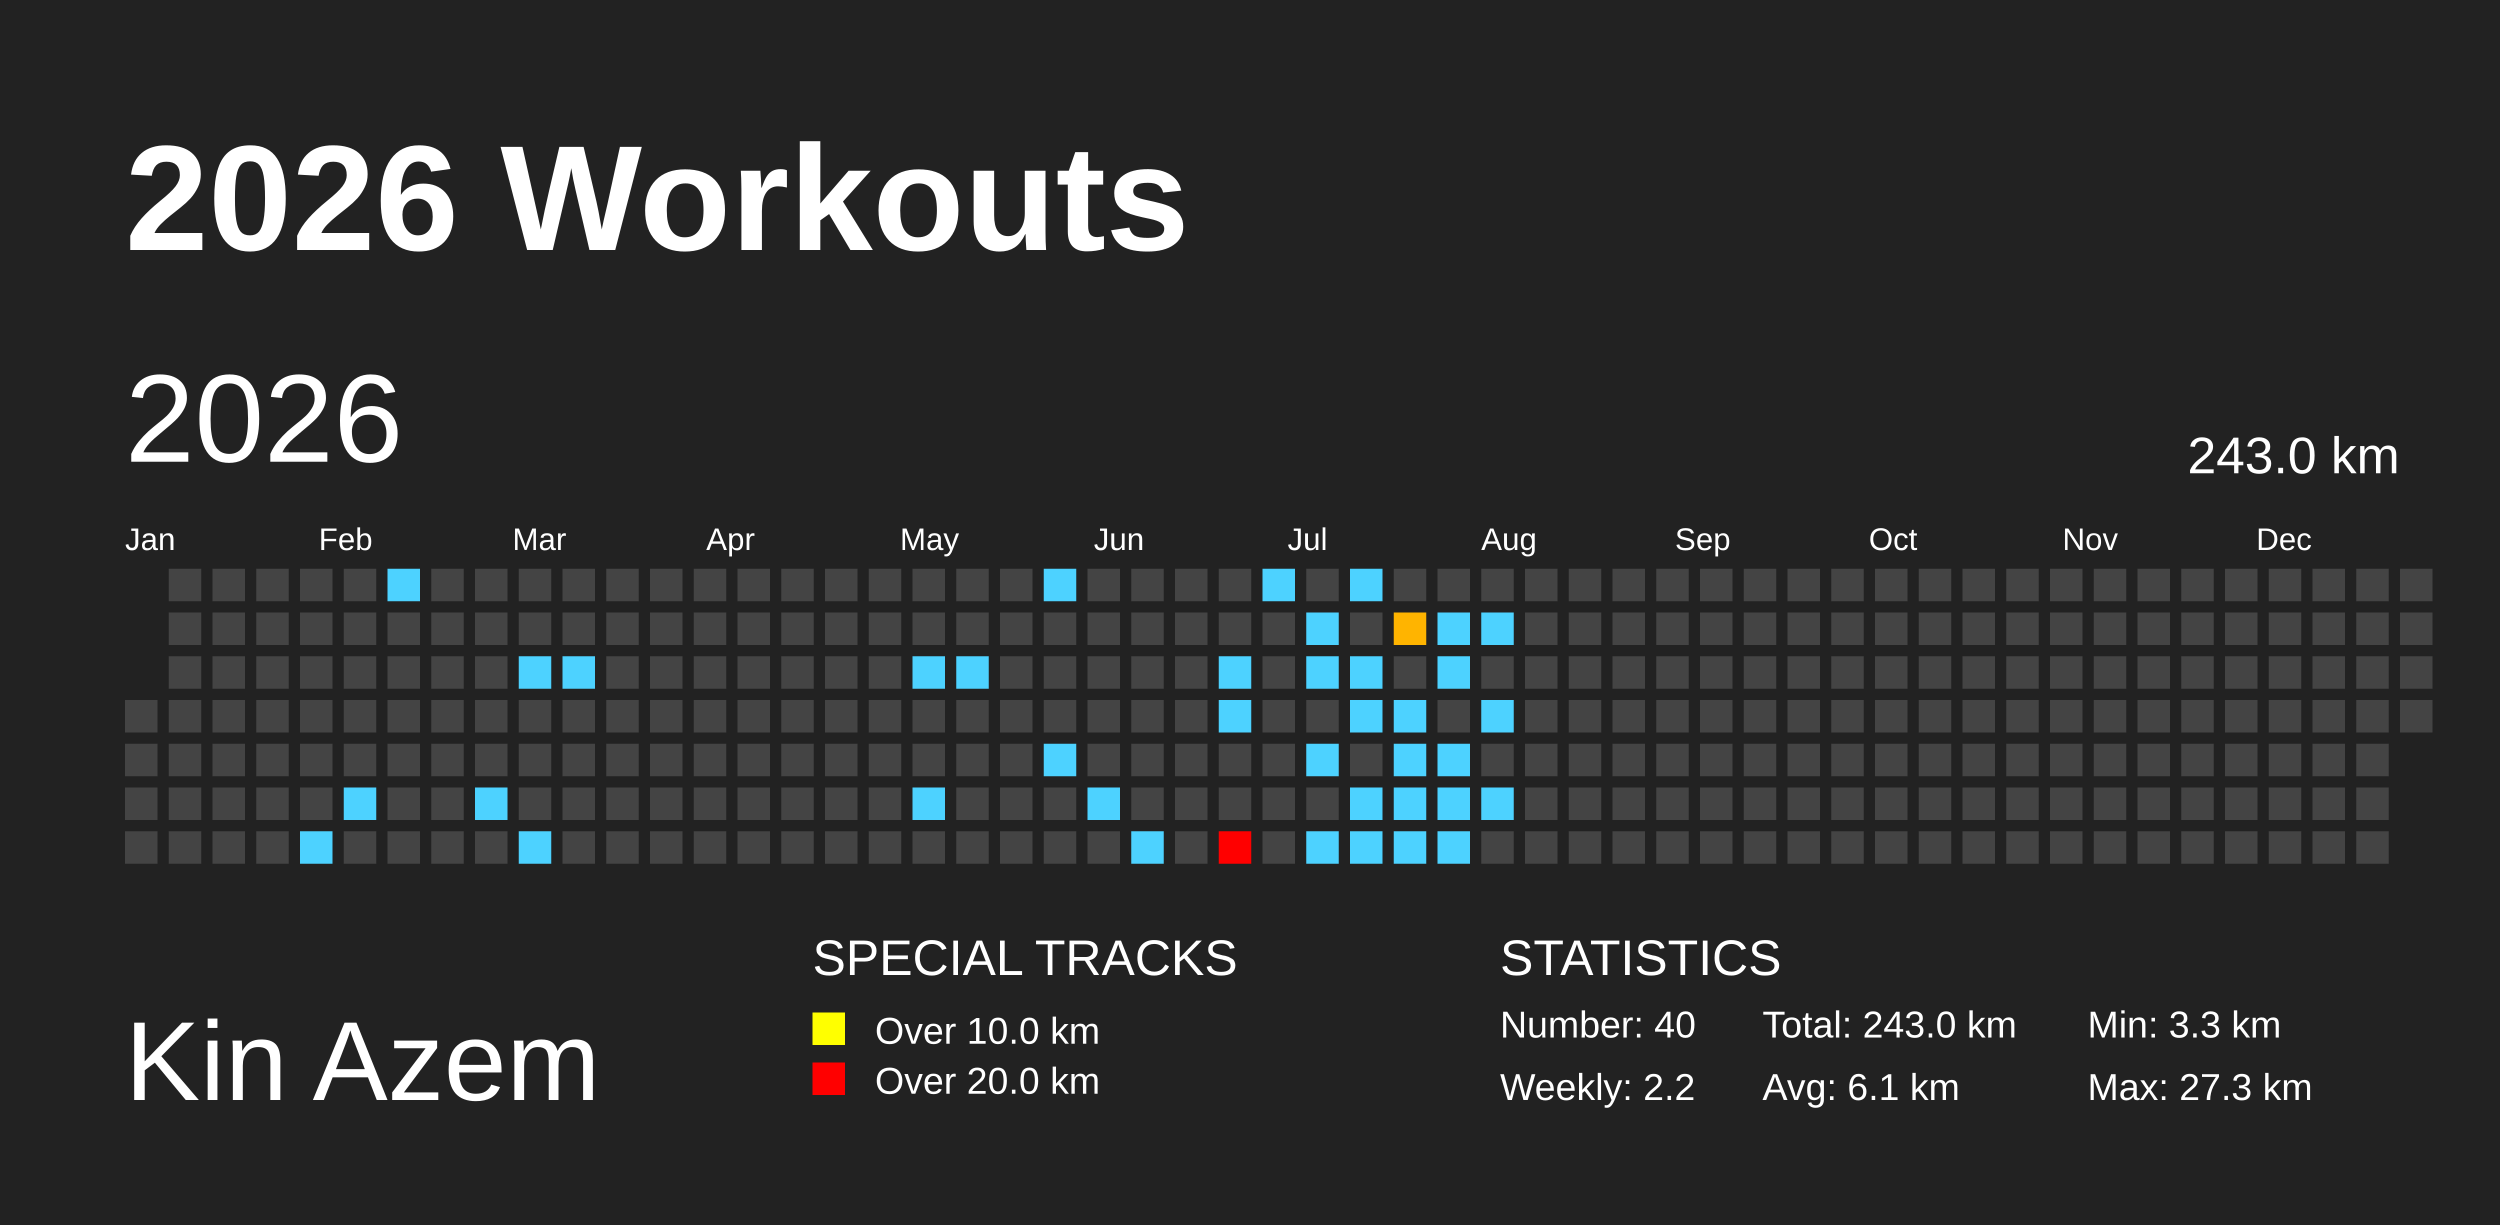
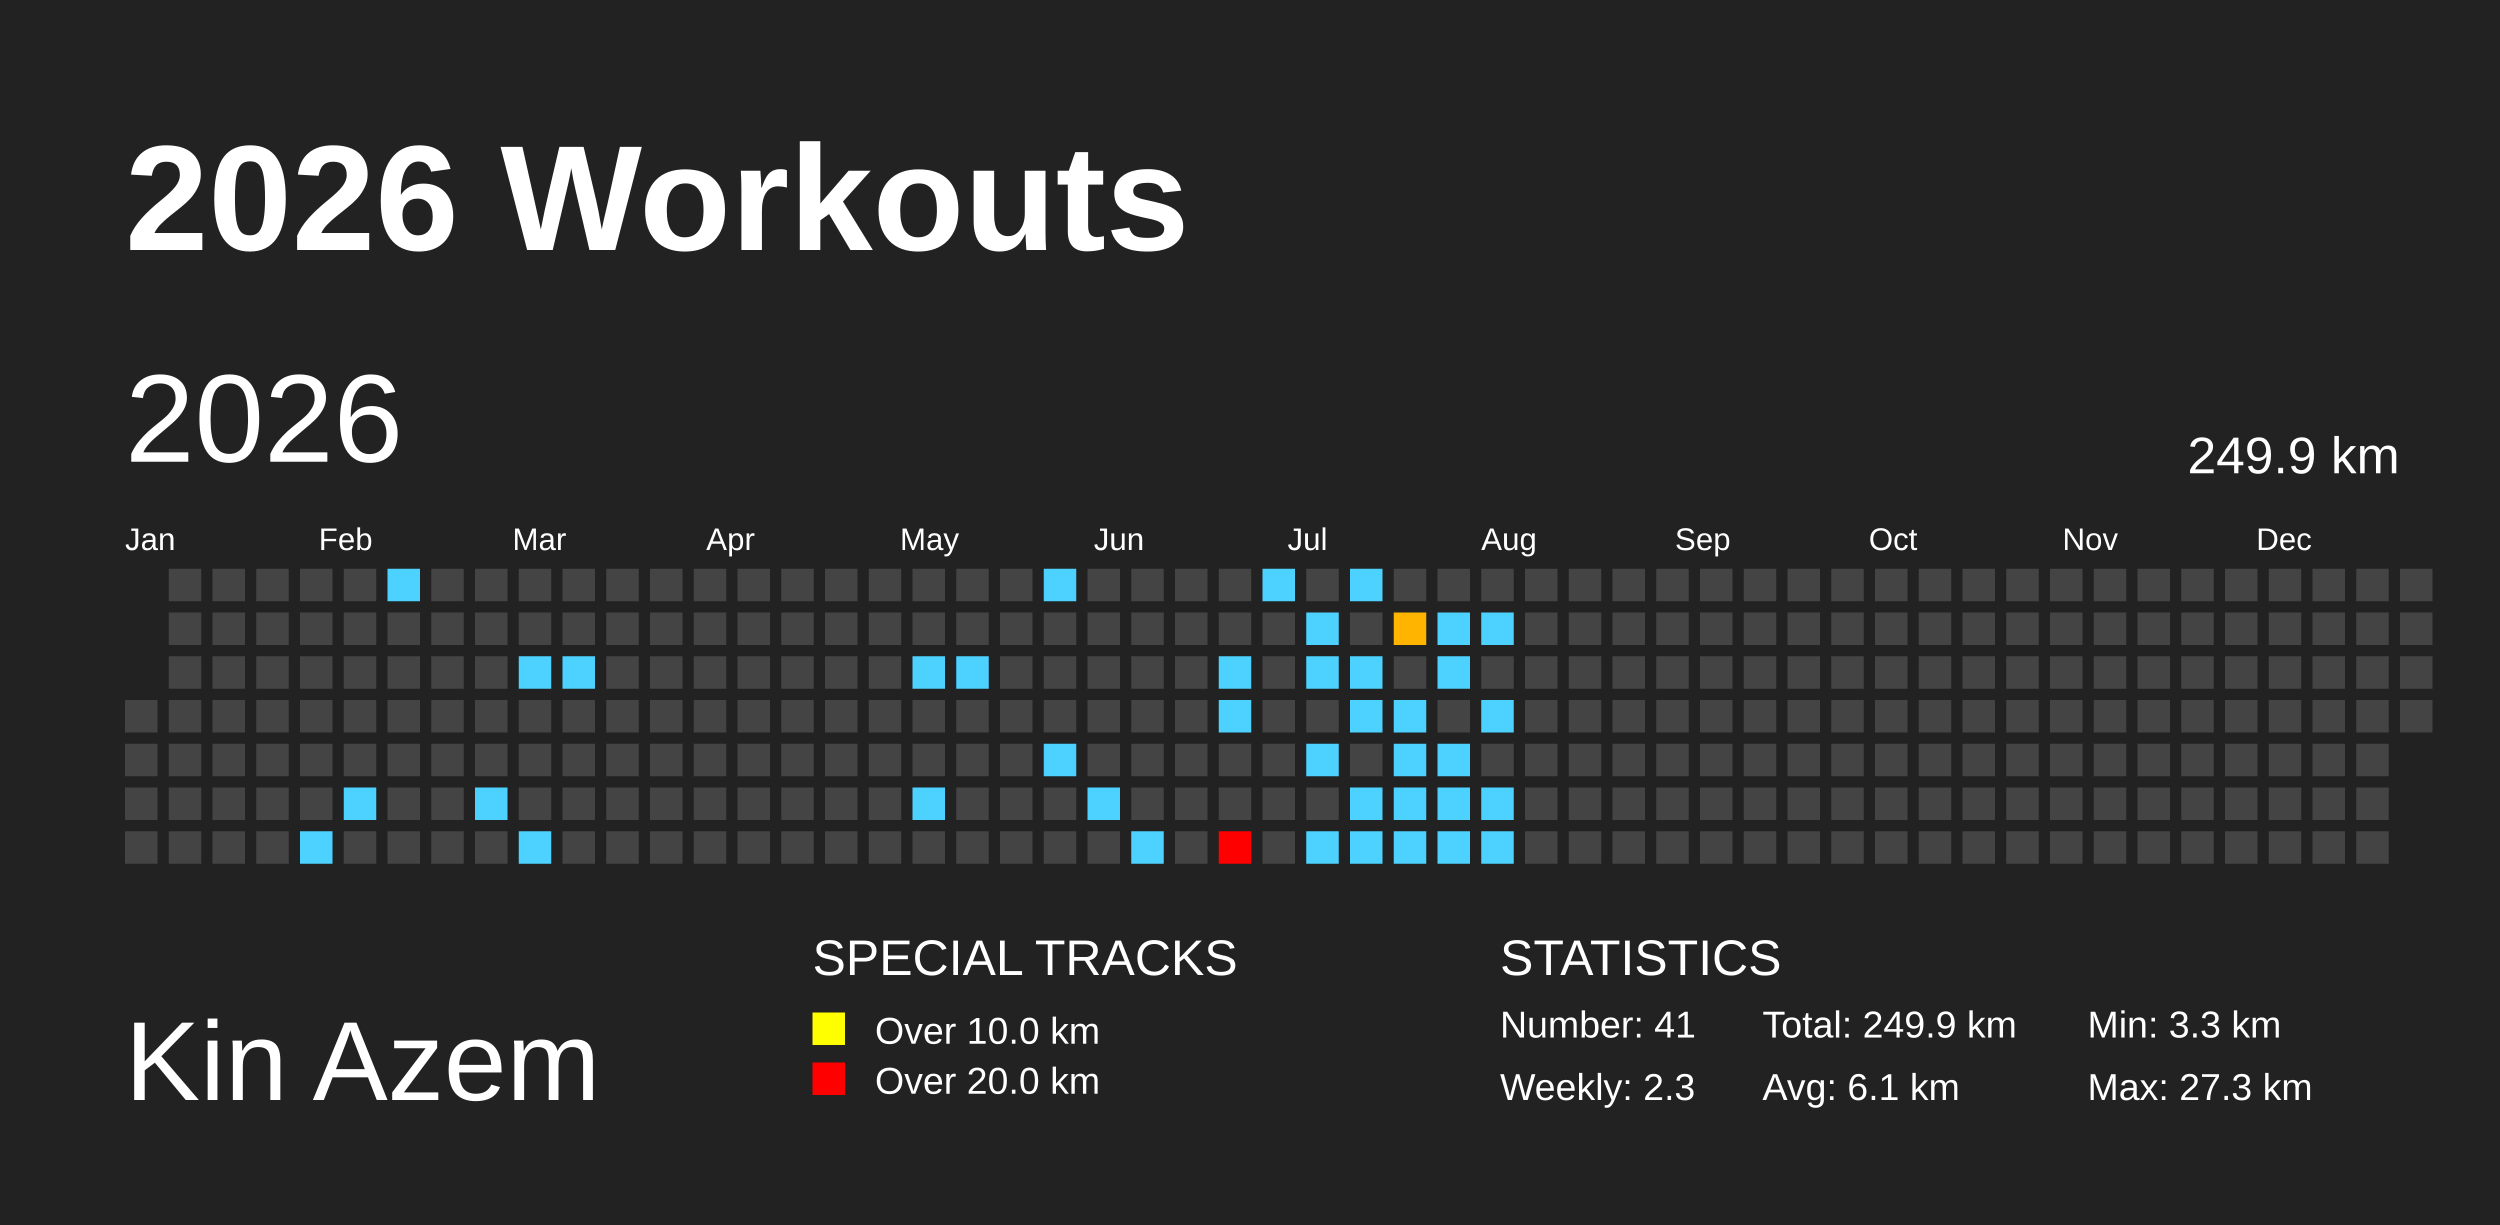
<svg xmlns="http://www.w3.org/2000/svg" baseProfile="full" height="98mm" version="1.1" viewBox="0,0,200,98" width="200mm">
  <defs>
    <pattern height="2" id="indoor-stripe" patternUnits="userSpaceOnUse" width="2">
      <line stroke="white" stroke-opacity="0.45" stroke-width="0.5" x1="0" x2="2" y1="2" y2="0" />
    </pattern>
  </defs>
  <rect fill="#222222" height="98" width="200" x="0" y="0" />
  <text fill="#FFFFFF" style="font-size:12px; font-family:Arial; font-weight:bold;" x="10" y="20">2026 Workouts</text>
  <text fill="#FFFFFF" style="font-size:9px; font-family:Arial" x="10" y="88">Kin Azem</text>
  <text fill="#FFFFFF" style="font-size:4px; font-family:Arial" x="65" y="78">SPECIAL TRACKS</text>
  <rect fill="yellow" height="2.6" width="2.6" x="65" y="81" />
  <text fill="#FFFFFF" style="font-size:3px; font-family:Arial" x="70" y="83.5">Over 10.0 km</text>
  <rect fill="red" height="2.6" width="2.6" x="65" y="85" />
  <text fill="#FFFFFF" style="font-size:3px; font-family:Arial" x="70" y="87.5">Over 20.0 km</text>
  <text fill="#FFFFFF" style="font-size:4px; font-family:Arial" x="120" y="78">STATISTICS</text>
-   <text fill="#FFFFFF" style="font-size:3px; font-family:Arial" x="120" y="83">Number: 40</text>
-   <text fill="#FFFFFF" style="font-size:3px; font-family:Arial" x="120" y="88">Weekly: 2.2</text>
-   <text fill="#FFFFFF" style="font-size:3px; font-family:Arial" x="141" y="83">Total: 243.0 km</text>
+   <text fill="#FFFFFF" style="font-size:3px; font-family:Arial" x="120" y="83">Number: 41</text>
+   <text fill="#FFFFFF" style="font-size:3px; font-family:Arial" x="120" y="88">Weekly: 2.3</text>
+   <text fill="#FFFFFF" style="font-size:3px; font-family:Arial" x="141" y="83">Total: 249.9 km</text>
  <text fill="#FFFFFF" style="font-size:3px; font-family:Arial" x="141" y="88">Avg: 6.1 km</text>
  <text fill="#FFFFFF" style="font-size:3px; font-family:Arial" x="167" y="83">Min: 3.3 km</text>
  <text fill="#FFFFFF" style="font-size:3px; font-family:Arial" x="167" y="88">Max: 27.3 km</text>
  <text dominant-baseline="hanging" fill="#FFFFFF" style="font-size:10.0px; font-family:Arial;" x="10" y="30">2026</text>
-   <text dominant-baseline="hanging" fill="#FFFFFF" style="font-size:4.125px; font-family:Arial;" x="175" y="35">243.0 km</text>
+   <text dominant-baseline="hanging" fill="#FFFFFF" style="font-size:4.125px; font-family:Arial;" x="175" y="35">249.9 km</text>
  <text fill="#FFFFFF" style="font-size:2.5px; font-family:Arial" x="10.0" y="44">Jan</text>
  <text fill="#FFFFFF" style="font-size:2.5px; font-family:Arial" x="25.5" y="44">Feb</text>
  <text fill="#FFFFFF" style="font-size:2.5px; font-family:Arial" x="41.0" y="44">Mar</text>
  <text fill="#FFFFFF" style="font-size:2.5px; font-family:Arial" x="56.5" y="44">Apr</text>
  <text fill="#FFFFFF" style="font-size:2.5px; font-family:Arial" x="72.0" y="44">May</text>
  <text fill="#FFFFFF" style="font-size:2.5px; font-family:Arial" x="87.5" y="44">Jun</text>
  <text fill="#FFFFFF" style="font-size:2.5px; font-family:Arial" x="103.0" y="44">Jul</text>
  <text fill="#FFFFFF" style="font-size:2.5px; font-family:Arial" x="118.5" y="44">Aug</text>
  <text fill="#FFFFFF" style="font-size:2.5px; font-family:Arial" x="134.0" y="44">Sep</text>
  <text fill="#FFFFFF" style="font-size:2.5px; font-family:Arial" x="149.5" y="44">Oct</text>
  <text fill="#FFFFFF" style="font-size:2.5px; font-family:Arial" x="165.0" y="44">Nov</text>
  <text fill="#FFFFFF" style="font-size:2.5px; font-family:Arial" x="180.5" y="44">Dec</text>
  <rect fill="#444444" height="2.6" width="2.6" x="10.0" y="56.0" />
  <rect fill="#444444" height="2.6" width="2.6" x="10.0" y="59.5" />
  <rect fill="#444444" height="2.6" width="2.6" x="10.0" y="63.0" />
  <rect fill="#444444" height="2.6" width="2.6" x="10.0" y="66.5" />
  <rect fill="#444444" height="2.6" width="2.6" x="13.5" y="45.5" />
  <rect fill="#444444" height="2.6" width="2.6" x="13.5" y="49.0" />
  <rect fill="#444444" height="2.6" width="2.6" x="13.5" y="52.5" />
  <rect fill="#444444" height="2.6" width="2.6" x="13.5" y="56.0" />
  <rect fill="#444444" height="2.6" width="2.6" x="13.5" y="59.5" />
  <rect fill="#444444" height="2.6" width="2.6" x="13.5" y="63.0" />
  <rect fill="#444444" height="2.6" width="2.6" x="13.5" y="66.5" />
  <rect fill="#444444" height="2.6" width="2.6" x="17.0" y="45.5" />
  <rect fill="#444444" height="2.6" width="2.6" x="17.0" y="49.0" />
  <rect fill="#444444" height="2.6" width="2.6" x="17.0" y="52.5" />
  <rect fill="#444444" height="2.6" width="2.6" x="17.0" y="56.0" />
  <rect fill="#444444" height="2.6" width="2.6" x="17.0" y="59.5" />
  <rect fill="#444444" height="2.6" width="2.6" x="17.0" y="63.0" />
  <rect fill="#444444" height="2.6" width="2.6" x="17.0" y="66.5" />
  <rect fill="#444444" height="2.6" width="2.6" x="20.5" y="45.5" />
  <rect fill="#444444" height="2.6" width="2.6" x="20.5" y="49.0" />
  <rect fill="#444444" height="2.6" width="2.6" x="20.5" y="52.5" />
  <rect fill="#444444" height="2.6" width="2.6" x="20.5" y="56.0" />
  <rect fill="#444444" height="2.6" width="2.6" x="20.5" y="59.5" />
  <rect fill="#444444" height="2.6" width="2.6" x="20.5" y="63.0" />
  <rect fill="#444444" height="2.6" width="2.6" x="20.5" y="66.5" />
  <rect fill="#444444" height="2.6" width="2.6" x="24.0" y="45.5" />
  <rect fill="#444444" height="2.6" width="2.6" x="24.0" y="49.0" />
  <rect fill="#444444" height="2.6" width="2.6" x="24.0" y="52.5" />
  <rect fill="#444444" height="2.6" width="2.6" x="24.0" y="56.0" />
  <rect fill="#444444" height="2.6" width="2.6" x="24.0" y="59.5" />
  <rect fill="#444444" height="2.6" width="2.6" x="24.0" y="63.0" />
  <rect fill="#4dd2ff" height="2.6" width="2.6" x="24.0" y="66.5" />
  <rect fill="#444444" height="2.6" width="2.6" x="27.5" y="45.5" />
  <rect fill="#444444" height="2.6" width="2.6" x="27.5" y="49.0" />
  <rect fill="#444444" height="2.6" width="2.6" x="27.5" y="52.5" />
  <rect fill="#444444" height="2.6" width="2.6" x="27.5" y="56.0" />
  <rect fill="#444444" height="2.6" width="2.6" x="27.5" y="59.5" />
  <rect fill="#4dd2ff" height="2.6" width="2.6" x="27.5" y="63.0" />
  <rect fill="#444444" height="2.6" width="2.6" x="27.5" y="66.5" />
  <rect fill="#4dd2ff" height="2.6" width="2.6" x="31.0" y="45.5" />
  <rect fill="#444444" height="2.6" width="2.6" x="31.0" y="49.0" />
  <rect fill="#444444" height="2.6" width="2.6" x="31.0" y="52.5" />
  <rect fill="#444444" height="2.6" width="2.6" x="31.0" y="56.0" />
  <rect fill="#444444" height="2.6" width="2.6" x="31.0" y="59.5" />
  <rect fill="#444444" height="2.6" width="2.6" x="31.0" y="63.0" />
  <rect fill="#444444" height="2.6" width="2.6" x="31.0" y="66.5" />
  <rect fill="#444444" height="2.6" width="2.6" x="34.5" y="45.5" />
  <rect fill="#444444" height="2.6" width="2.6" x="34.5" y="49.0" />
  <rect fill="#444444" height="2.6" width="2.6" x="34.5" y="52.5" />
  <rect fill="#444444" height="2.6" width="2.6" x="34.5" y="56.0" />
  <rect fill="#444444" height="2.6" width="2.6" x="34.5" y="59.5" />
  <rect fill="#444444" height="2.6" width="2.6" x="34.5" y="63.0" />
  <rect fill="#444444" height="2.6" width="2.6" x="34.5" y="66.5" />
  <rect fill="#444444" height="2.6" width="2.6" x="38.0" y="45.5" />
  <rect fill="#444444" height="2.6" width="2.6" x="38.0" y="49.0" />
  <rect fill="#444444" height="2.6" width="2.6" x="38.0" y="52.5" />
  <rect fill="#444444" height="2.6" width="2.6" x="38.0" y="56.0" />
  <rect fill="#444444" height="2.6" width="2.6" x="38.0" y="59.5" />
  <rect fill="#4dd2ff" height="2.6" width="2.6" x="38.0" y="63.0" />
  <rect fill="#444444" height="2.6" width="2.6" x="38.0" y="66.5" />
  <rect fill="#444444" height="2.6" width="2.6" x="41.5" y="45.5" />
  <rect fill="#444444" height="2.6" width="2.6" x="41.5" y="49.0" />
  <rect fill="#4dd2ff" height="2.6" width="2.6" x="41.5" y="52.5" />
  <rect fill="#444444" height="2.6" width="2.6" x="41.5" y="56.0" />
  <rect fill="#444444" height="2.6" width="2.6" x="41.5" y="59.5" />
  <rect fill="#444444" height="2.6" width="2.6" x="41.5" y="63.0" />
  <rect fill="#4dd2ff" height="2.6" width="2.6" x="41.5" y="66.5" />
  <rect fill="#444444" height="2.6" width="2.6" x="45.0" y="45.5" />
  <rect fill="#444444" height="2.6" width="2.6" x="45.0" y="49.0" />
  <rect fill="#4dd2ff" height="2.6" width="2.6" x="45.0" y="52.5" />
  <rect fill="#444444" height="2.6" width="2.6" x="45.0" y="56.0" />
  <rect fill="#444444" height="2.6" width="2.6" x="45.0" y="59.5" />
  <rect fill="#444444" height="2.6" width="2.6" x="45.0" y="63.0" />
  <rect fill="#444444" height="2.6" width="2.6" x="45.0" y="66.5" />
  <rect fill="#444444" height="2.6" width="2.6" x="48.5" y="45.5" />
  <rect fill="#444444" height="2.6" width="2.6" x="48.5" y="49.0" />
  <rect fill="#444444" height="2.6" width="2.6" x="48.5" y="52.5" />
  <rect fill="#444444" height="2.6" width="2.6" x="48.5" y="56.0" />
  <rect fill="#444444" height="2.6" width="2.6" x="48.5" y="59.5" />
  <rect fill="#444444" height="2.6" width="2.6" x="48.5" y="63.0" />
  <rect fill="#444444" height="2.6" width="2.6" x="48.5" y="66.5" />
  <rect fill="#444444" height="2.6" width="2.6" x="52.0" y="45.5" />
  <rect fill="#444444" height="2.6" width="2.6" x="52.0" y="49.0" />
  <rect fill="#444444" height="2.6" width="2.6" x="52.0" y="52.5" />
  <rect fill="#444444" height="2.6" width="2.6" x="52.0" y="56.0" />
  <rect fill="#444444" height="2.6" width="2.6" x="52.0" y="59.5" />
  <rect fill="#444444" height="2.6" width="2.6" x="52.0" y="63.0" />
  <rect fill="#444444" height="2.6" width="2.6" x="52.0" y="66.5" />
  <rect fill="#444444" height="2.6" width="2.6" x="55.5" y="45.5" />
  <rect fill="#444444" height="2.6" width="2.6" x="55.5" y="49.0" />
  <rect fill="#444444" height="2.6" width="2.6" x="55.5" y="52.5" />
  <rect fill="#444444" height="2.6" width="2.6" x="55.5" y="56.0" />
  <rect fill="#444444" height="2.6" width="2.6" x="55.5" y="59.5" />
  <rect fill="#444444" height="2.6" width="2.6" x="55.5" y="63.0" />
  <rect fill="#444444" height="2.6" width="2.6" x="55.5" y="66.5" />
  <rect fill="#444444" height="2.6" width="2.6" x="59.0" y="45.5" />
  <rect fill="#444444" height="2.6" width="2.6" x="59.0" y="49.0" />
  <rect fill="#444444" height="2.6" width="2.6" x="59.0" y="52.5" />
  <rect fill="#444444" height="2.6" width="2.6" x="59.0" y="56.0" />
  <rect fill="#444444" height="2.6" width="2.6" x="59.0" y="59.5" />
  <rect fill="#444444" height="2.6" width="2.6" x="59.0" y="63.0" />
  <rect fill="#444444" height="2.6" width="2.6" x="59.0" y="66.5" />
  <rect fill="#444444" height="2.6" width="2.6" x="62.5" y="45.5" />
  <rect fill="#444444" height="2.6" width="2.6" x="62.5" y="49.0" />
  <rect fill="#444444" height="2.6" width="2.6" x="62.5" y="52.5" />
  <rect fill="#444444" height="2.6" width="2.6" x="62.5" y="56.0" />
  <rect fill="#444444" height="2.6" width="2.6" x="62.5" y="59.5" />
  <rect fill="#444444" height="2.6" width="2.6" x="62.5" y="63.0" />
  <rect fill="#444444" height="2.6" width="2.6" x="62.5" y="66.5" />
  <rect fill="#444444" height="2.6" width="2.6" x="66.0" y="45.5" />
  <rect fill="#444444" height="2.6" width="2.6" x="66.0" y="49.0" />
  <rect fill="#444444" height="2.6" width="2.6" x="66.0" y="52.5" />
  <rect fill="#444444" height="2.6" width="2.6" x="66.0" y="56.0" />
  <rect fill="#444444" height="2.6" width="2.6" x="66.0" y="59.5" />
  <rect fill="#444444" height="2.6" width="2.6" x="66.0" y="63.0" />
  <rect fill="#444444" height="2.6" width="2.6" x="66.0" y="66.5" />
  <rect fill="#444444" height="2.6" width="2.6" x="69.5" y="45.5" />
  <rect fill="#444444" height="2.6" width="2.6" x="69.5" y="49.0" />
  <rect fill="#444444" height="2.6" width="2.6" x="69.5" y="52.5" />
  <rect fill="#444444" height="2.6" width="2.6" x="69.5" y="56.0" />
  <rect fill="#444444" height="2.6" width="2.6" x="69.5" y="59.5" />
  <rect fill="#444444" height="2.6" width="2.6" x="69.5" y="63.0" />
  <rect fill="#444444" height="2.6" width="2.6" x="69.5" y="66.5" />
  <rect fill="#444444" height="2.6" width="2.6" x="73.0" y="45.5" />
  <rect fill="#444444" height="2.6" width="2.6" x="73.0" y="49.0" />
  <rect fill="#4dd2ff" height="2.6" width="2.6" x="73.0" y="52.5" />
  <rect fill="#444444" height="2.6" width="2.6" x="73.0" y="56.0" />
  <rect fill="#444444" height="2.6" width="2.6" x="73.0" y="59.5" />
  <rect fill="#4dd2ff" height="2.6" width="2.6" x="73.0" y="63.0" />
  <rect fill="#444444" height="2.6" width="2.6" x="73.0" y="66.5" />
  <rect fill="#444444" height="2.6" width="2.6" x="76.5" y="45.5" />
  <rect fill="#444444" height="2.6" width="2.6" x="76.5" y="49.0" />
  <rect fill="#4dd2ff" height="2.6" width="2.6" x="76.5" y="52.5" />
  <rect fill="#444444" height="2.6" width="2.6" x="76.5" y="56.0" />
  <rect fill="#444444" height="2.6" width="2.6" x="76.5" y="59.5" />
  <rect fill="#444444" height="2.6" width="2.6" x="76.5" y="63.0" />
  <rect fill="#444444" height="2.6" width="2.6" x="76.5" y="66.5" />
  <rect fill="#444444" height="2.6" width="2.6" x="80.0" y="45.5" />
  <rect fill="#444444" height="2.6" width="2.6" x="80.0" y="49.0" />
  <rect fill="#444444" height="2.6" width="2.6" x="80.0" y="52.5" />
  <rect fill="#444444" height="2.6" width="2.6" x="80.0" y="56.0" />
  <rect fill="#444444" height="2.6" width="2.6" x="80.0" y="59.5" />
  <rect fill="#444444" height="2.6" width="2.6" x="80.0" y="63.0" />
  <rect fill="#444444" height="2.6" width="2.6" x="80.0" y="66.5" />
  <rect fill="#4dd2ff" height="2.6" width="2.6" x="83.5" y="45.5" />
  <rect fill="#444444" height="2.6" width="2.6" x="83.5" y="49.0" />
  <rect fill="#444444" height="2.6" width="2.6" x="83.5" y="52.5" />
  <rect fill="#444444" height="2.6" width="2.6" x="83.5" y="56.0" />
  <rect fill="#4dd2ff" height="2.6" width="2.6" x="83.5" y="59.5" />
  <rect fill="#444444" height="2.6" width="2.6" x="83.5" y="63.0" />
  <rect fill="#444444" height="2.6" width="2.6" x="83.5" y="66.5" />
  <rect fill="#444444" height="2.6" width="2.6" x="87.0" y="45.5" />
  <rect fill="#444444" height="2.6" width="2.6" x="87.0" y="49.0" />
  <rect fill="#444444" height="2.6" width="2.6" x="87.0" y="52.5" />
  <rect fill="#444444" height="2.6" width="2.6" x="87.0" y="56.0" />
  <rect fill="#444444" height="2.6" width="2.6" x="87.0" y="59.5" />
  <rect fill="#4dd2ff" height="2.6" width="2.6" x="87.0" y="63.0" />
  <rect fill="#444444" height="2.6" width="2.6" x="87.0" y="66.5" />
  <rect fill="#444444" height="2.6" width="2.6" x="90.5" y="45.5" />
  <rect fill="#444444" height="2.6" width="2.6" x="90.5" y="49.0" />
  <rect fill="#444444" height="2.6" width="2.6" x="90.5" y="52.5" />
  <rect fill="#444444" height="2.6" width="2.6" x="90.5" y="56.0" />
  <rect fill="#444444" height="2.6" width="2.6" x="90.5" y="59.5" />
  <rect fill="#444444" height="2.6" width="2.6" x="90.5" y="63.0" />
  <rect fill="#4dd2ff" height="2.6" width="2.6" x="90.5" y="66.5" />
  <rect fill="#444444" height="2.6" width="2.6" x="94.0" y="45.5" />
  <rect fill="#444444" height="2.6" width="2.6" x="94.0" y="49.0" />
  <rect fill="#444444" height="2.6" width="2.6" x="94.0" y="52.5" />
  <rect fill="#444444" height="2.6" width="2.6" x="94.0" y="56.0" />
  <rect fill="#444444" height="2.6" width="2.6" x="94.0" y="59.5" />
  <rect fill="#444444" height="2.6" width="2.6" x="94.0" y="63.0" />
  <rect fill="#444444" height="2.6" width="2.6" x="94.0" y="66.5" />
  <rect fill="#444444" height="2.6" width="2.6" x="97.5" y="45.5" />
  <rect fill="#444444" height="2.6" width="2.6" x="97.5" y="49.0" />
  <rect fill="#4dd2ff" height="2.6" width="2.6" x="97.5" y="52.5" />
  <rect fill="#4dd2ff" height="2.6" width="2.6" x="97.5" y="56.0" />
  <rect fill="#444444" height="2.6" width="2.6" x="97.5" y="59.5" />
  <rect fill="#444444" height="2.6" width="2.6" x="97.5" y="63.0" />
  <rect fill="red" height="2.6" width="2.6" x="97.5" y="66.5" />
  <rect fill="#4dd2ff" height="2.6" width="2.6" x="101.0" y="45.5" />
  <rect fill="#444444" height="2.6" width="2.6" x="101.0" y="49.0" />
  <rect fill="#444444" height="2.6" width="2.6" x="101.0" y="52.5" />
  <rect fill="#444444" height="2.6" width="2.6" x="101.0" y="56.0" />
  <rect fill="#444444" height="2.6" width="2.6" x="101.0" y="59.5" />
  <rect fill="#444444" height="2.6" width="2.6" x="101.0" y="63.0" />
  <rect fill="#444444" height="2.6" width="2.6" x="101.0" y="66.5" />
  <rect fill="#444444" height="2.6" width="2.6" x="104.5" y="45.5" />
  <rect fill="#4dd2ff" height="2.6" width="2.6" x="104.5" y="49.0" />
  <rect fill="#4dd2ff" height="2.6" width="2.6" x="104.5" y="52.5" />
  <rect fill="#444444" height="2.6" width="2.6" x="104.5" y="56.0" />
  <rect fill="#4dd2ff" height="2.6" width="2.6" x="104.5" y="59.5" />
  <rect fill="#444444" height="2.6" width="2.6" x="104.5" y="63.0" />
  <rect fill="#4dd2ff" height="2.6" width="2.6" x="104.5" y="66.5" />
  <rect fill="#4dd2ff" height="2.6" width="2.6" x="108.0" y="45.5" />
  <rect fill="#444444" height="2.6" width="2.6" x="108.0" y="49.0" />
  <rect fill="#4dd2ff" height="2.6" width="2.6" x="108.0" y="52.5" />
  <rect fill="#4dd2ff" height="2.6" width="2.6" x="108.0" y="56.0" />
  <rect fill="#444444" height="2.6" width="2.6" x="108.0" y="59.5" />
  <rect fill="#4dd2ff" height="2.6" width="2.6" x="108.0" y="63.0" />
  <rect fill="#4dd2ff" height="2.6" width="2.6" x="108.0" y="66.5" />
  <rect fill="#444444" height="2.6" width="2.6" x="111.5" y="45.5" />
  <rect fill="#ffb400" height="2.6" width="2.6" x="111.5" y="49.0" />
  <rect fill="#444444" height="2.6" width="2.6" x="111.5" y="52.5" />
  <rect fill="#4dd2ff" height="2.6" width="2.6" x="111.5" y="56.0" />
  <rect fill="#4dd2ff" height="2.6" width="2.6" x="111.5" y="59.5" />
  <rect fill="#4dd2ff" height="2.6" width="2.6" x="111.5" y="63.0" />
  <rect fill="#4dd2ff" height="2.6" width="2.6" x="111.5" y="66.5" />
  <rect fill="#444444" height="2.6" width="2.6" x="115.0" y="45.5" />
  <rect fill="#4dd2ff" height="2.6" width="2.6" x="115.0" y="49.0" />
  <rect fill="#4dd2ff" height="2.6" width="2.6" x="115.0" y="52.5" />
  <rect fill="#444444" height="2.6" width="2.6" x="115.0" y="56.0" />
  <rect fill="#4dd2ff" height="2.6" width="2.6" x="115.0" y="59.5" />
  <rect fill="#4dd2ff" height="2.6" width="2.6" x="115.0" y="63.0" />
  <rect fill="#4dd2ff" height="2.6" width="2.6" x="115.0" y="66.5" />
  <rect fill="#444444" height="2.6" width="2.6" x="118.5" y="45.5" />
  <rect fill="#4dd2ff" height="2.6" width="2.6" x="118.5" y="49.0" />
  <rect fill="#444444" height="2.6" width="2.6" x="118.5" y="52.5" />
  <rect fill="#4dd2ff" height="2.6" width="2.6" x="118.5" y="56.0" />
  <rect fill="#444444" height="2.6" width="2.6" x="118.5" y="59.5" />
  <rect fill="#4dd2ff" height="2.6" width="2.6" x="118.5" y="63.0" />
-   <rect fill="#444444" height="2.6" width="2.6" x="118.5" y="66.5" />
+   <rect fill="#4dd2ff" height="2.6" width="2.6" x="118.5" y="66.5" />
  <rect fill="#444444" height="2.6" width="2.6" x="122.0" y="45.5" />
  <rect fill="#444444" height="2.6" width="2.6" x="122.0" y="49.0" />
  <rect fill="#444444" height="2.6" width="2.6" x="122.0" y="52.5" />
  <rect fill="#444444" height="2.6" width="2.6" x="122.0" y="56.0" />
  <rect fill="#444444" height="2.6" width="2.6" x="122.0" y="59.5" />
  <rect fill="#444444" height="2.6" width="2.6" x="122.0" y="63.0" />
  <rect fill="#444444" height="2.6" width="2.6" x="122.0" y="66.5" />
  <rect fill="#444444" height="2.6" width="2.6" x="125.5" y="45.5" />
  <rect fill="#444444" height="2.6" width="2.6" x="125.5" y="49.0" />
  <rect fill="#444444" height="2.6" width="2.6" x="125.5" y="52.5" />
  <rect fill="#444444" height="2.6" width="2.6" x="125.5" y="56.0" />
  <rect fill="#444444" height="2.6" width="2.6" x="125.5" y="59.5" />
  <rect fill="#444444" height="2.6" width="2.6" x="125.5" y="63.0" />
  <rect fill="#444444" height="2.6" width="2.6" x="125.5" y="66.5" />
  <rect fill="#444444" height="2.6" width="2.6" x="129.0" y="45.5" />
  <rect fill="#444444" height="2.6" width="2.6" x="129.0" y="49.0" />
  <rect fill="#444444" height="2.6" width="2.6" x="129.0" y="52.5" />
  <rect fill="#444444" height="2.6" width="2.6" x="129.0" y="56.0" />
  <rect fill="#444444" height="2.6" width="2.6" x="129.0" y="59.5" />
  <rect fill="#444444" height="2.6" width="2.6" x="129.0" y="63.0" />
  <rect fill="#444444" height="2.6" width="2.6" x="129.0" y="66.5" />
  <rect fill="#444444" height="2.6" width="2.6" x="132.5" y="45.5" />
  <rect fill="#444444" height="2.6" width="2.6" x="132.5" y="49.0" />
  <rect fill="#444444" height="2.6" width="2.6" x="132.5" y="52.5" />
  <rect fill="#444444" height="2.6" width="2.6" x="132.5" y="56.0" />
  <rect fill="#444444" height="2.6" width="2.6" x="132.5" y="59.5" />
  <rect fill="#444444" height="2.6" width="2.6" x="132.5" y="63.0" />
  <rect fill="#444444" height="2.6" width="2.6" x="132.5" y="66.5" />
  <rect fill="#444444" height="2.6" width="2.6" x="136.0" y="45.5" />
  <rect fill="#444444" height="2.6" width="2.6" x="136.0" y="49.0" />
  <rect fill="#444444" height="2.6" width="2.6" x="136.0" y="52.5" />
  <rect fill="#444444" height="2.6" width="2.6" x="136.0" y="56.0" />
  <rect fill="#444444" height="2.6" width="2.6" x="136.0" y="59.5" />
  <rect fill="#444444" height="2.6" width="2.6" x="136.0" y="63.0" />
  <rect fill="#444444" height="2.6" width="2.6" x="136.0" y="66.5" />
  <rect fill="#444444" height="2.6" width="2.6" x="139.5" y="45.5" />
  <rect fill="#444444" height="2.6" width="2.6" x="139.5" y="49.0" />
  <rect fill="#444444" height="2.6" width="2.6" x="139.5" y="52.5" />
  <rect fill="#444444" height="2.6" width="2.6" x="139.5" y="56.0" />
  <rect fill="#444444" height="2.6" width="2.6" x="139.5" y="59.5" />
  <rect fill="#444444" height="2.6" width="2.6" x="139.5" y="63.0" />
  <rect fill="#444444" height="2.6" width="2.6" x="139.5" y="66.5" />
  <rect fill="#444444" height="2.6" width="2.6" x="143.0" y="45.5" />
  <rect fill="#444444" height="2.6" width="2.6" x="143.0" y="49.0" />
  <rect fill="#444444" height="2.6" width="2.6" x="143.0" y="52.5" />
  <rect fill="#444444" height="2.6" width="2.6" x="143.0" y="56.0" />
  <rect fill="#444444" height="2.6" width="2.6" x="143.0" y="59.5" />
  <rect fill="#444444" height="2.6" width="2.6" x="143.0" y="63.0" />
  <rect fill="#444444" height="2.6" width="2.6" x="143.0" y="66.5" />
  <rect fill="#444444" height="2.6" width="2.6" x="146.5" y="45.5" />
  <rect fill="#444444" height="2.6" width="2.6" x="146.5" y="49.0" />
  <rect fill="#444444" height="2.6" width="2.6" x="146.5" y="52.5" />
  <rect fill="#444444" height="2.6" width="2.6" x="146.5" y="56.0" />
  <rect fill="#444444" height="2.6" width="2.6" x="146.5" y="59.5" />
  <rect fill="#444444" height="2.6" width="2.6" x="146.5" y="63.0" />
  <rect fill="#444444" height="2.6" width="2.6" x="146.5" y="66.5" />
  <rect fill="#444444" height="2.6" width="2.6" x="150.0" y="45.5" />
  <rect fill="#444444" height="2.6" width="2.6" x="150.0" y="49.0" />
  <rect fill="#444444" height="2.6" width="2.6" x="150.0" y="52.5" />
  <rect fill="#444444" height="2.6" width="2.6" x="150.0" y="56.0" />
  <rect fill="#444444" height="2.6" width="2.6" x="150.0" y="59.5" />
  <rect fill="#444444" height="2.6" width="2.6" x="150.0" y="63.0" />
  <rect fill="#444444" height="2.6" width="2.6" x="150.0" y="66.5" />
  <rect fill="#444444" height="2.6" width="2.6" x="153.5" y="45.5" />
  <rect fill="#444444" height="2.6" width="2.6" x="153.5" y="49.0" />
  <rect fill="#444444" height="2.6" width="2.6" x="153.5" y="52.5" />
  <rect fill="#444444" height="2.6" width="2.6" x="153.5" y="56.0" />
  <rect fill="#444444" height="2.6" width="2.6" x="153.5" y="59.5" />
  <rect fill="#444444" height="2.6" width="2.6" x="153.5" y="63.0" />
  <rect fill="#444444" height="2.6" width="2.6" x="153.5" y="66.5" />
  <rect fill="#444444" height="2.6" width="2.6" x="157.0" y="45.5" />
  <rect fill="#444444" height="2.6" width="2.6" x="157.0" y="49.0" />
  <rect fill="#444444" height="2.6" width="2.6" x="157.0" y="52.5" />
  <rect fill="#444444" height="2.6" width="2.6" x="157.0" y="56.0" />
  <rect fill="#444444" height="2.6" width="2.6" x="157.0" y="59.5" />
  <rect fill="#444444" height="2.6" width="2.6" x="157.0" y="63.0" />
  <rect fill="#444444" height="2.6" width="2.6" x="157.0" y="66.5" />
  <rect fill="#444444" height="2.6" width="2.6" x="160.5" y="45.5" />
  <rect fill="#444444" height="2.6" width="2.6" x="160.5" y="49.0" />
  <rect fill="#444444" height="2.6" width="2.6" x="160.5" y="52.5" />
  <rect fill="#444444" height="2.6" width="2.6" x="160.5" y="56.0" />
  <rect fill="#444444" height="2.6" width="2.6" x="160.5" y="59.5" />
  <rect fill="#444444" height="2.6" width="2.6" x="160.5" y="63.0" />
  <rect fill="#444444" height="2.6" width="2.6" x="160.5" y="66.5" />
  <rect fill="#444444" height="2.6" width="2.6" x="164.0" y="45.5" />
  <rect fill="#444444" height="2.6" width="2.6" x="164.0" y="49.0" />
  <rect fill="#444444" height="2.6" width="2.6" x="164.0" y="52.5" />
  <rect fill="#444444" height="2.6" width="2.6" x="164.0" y="56.0" />
  <rect fill="#444444" height="2.6" width="2.6" x="164.0" y="59.5" />
  <rect fill="#444444" height="2.6" width="2.6" x="164.0" y="63.0" />
  <rect fill="#444444" height="2.6" width="2.6" x="164.0" y="66.5" />
  <rect fill="#444444" height="2.6" width="2.6" x="167.5" y="45.5" />
  <rect fill="#444444" height="2.6" width="2.6" x="167.5" y="49.0" />
  <rect fill="#444444" height="2.6" width="2.6" x="167.5" y="52.5" />
  <rect fill="#444444" height="2.6" width="2.6" x="167.5" y="56.0" />
  <rect fill="#444444" height="2.6" width="2.6" x="167.5" y="59.5" />
  <rect fill="#444444" height="2.6" width="2.6" x="167.5" y="63.0" />
  <rect fill="#444444" height="2.6" width="2.6" x="167.5" y="66.5" />
  <rect fill="#444444" height="2.6" width="2.6" x="171.0" y="45.5" />
  <rect fill="#444444" height="2.6" width="2.6" x="171.0" y="49.0" />
  <rect fill="#444444" height="2.6" width="2.6" x="171.0" y="52.5" />
  <rect fill="#444444" height="2.6" width="2.6" x="171.0" y="56.0" />
  <rect fill="#444444" height="2.6" width="2.6" x="171.0" y="59.5" />
  <rect fill="#444444" height="2.6" width="2.6" x="171.0" y="63.0" />
  <rect fill="#444444" height="2.6" width="2.6" x="171.0" y="66.5" />
  <rect fill="#444444" height="2.6" width="2.6" x="174.5" y="45.5" />
  <rect fill="#444444" height="2.6" width="2.6" x="174.5" y="49.0" />
  <rect fill="#444444" height="2.6" width="2.6" x="174.5" y="52.5" />
  <rect fill="#444444" height="2.6" width="2.6" x="174.5" y="56.0" />
  <rect fill="#444444" height="2.6" width="2.6" x="174.5" y="59.5" />
  <rect fill="#444444" height="2.6" width="2.6" x="174.5" y="63.0" />
  <rect fill="#444444" height="2.6" width="2.6" x="174.5" y="66.5" />
  <rect fill="#444444" height="2.6" width="2.6" x="178.0" y="45.5" />
  <rect fill="#444444" height="2.6" width="2.6" x="178.0" y="49.0" />
  <rect fill="#444444" height="2.6" width="2.6" x="178.0" y="52.5" />
  <rect fill="#444444" height="2.6" width="2.6" x="178.0" y="56.0" />
  <rect fill="#444444" height="2.6" width="2.6" x="178.0" y="59.5" />
  <rect fill="#444444" height="2.6" width="2.6" x="178.0" y="63.0" />
  <rect fill="#444444" height="2.6" width="2.6" x="178.0" y="66.5" />
  <rect fill="#444444" height="2.6" width="2.6" x="181.5" y="45.5" />
  <rect fill="#444444" height="2.6" width="2.6" x="181.5" y="49.0" />
  <rect fill="#444444" height="2.6" width="2.6" x="181.5" y="52.5" />
  <rect fill="#444444" height="2.6" width="2.6" x="181.5" y="56.0" />
  <rect fill="#444444" height="2.6" width="2.6" x="181.5" y="59.5" />
  <rect fill="#444444" height="2.6" width="2.6" x="181.5" y="63.0" />
  <rect fill="#444444" height="2.6" width="2.6" x="181.5" y="66.5" />
  <rect fill="#444444" height="2.6" width="2.6" x="185.0" y="45.5" />
  <rect fill="#444444" height="2.6" width="2.6" x="185.0" y="49.0" />
  <rect fill="#444444" height="2.6" width="2.6" x="185.0" y="52.5" />
  <rect fill="#444444" height="2.6" width="2.6" x="185.0" y="56.0" />
  <rect fill="#444444" height="2.6" width="2.6" x="185.0" y="59.5" />
  <rect fill="#444444" height="2.6" width="2.6" x="185.0" y="63.0" />
  <rect fill="#444444" height="2.6" width="2.6" x="185.0" y="66.5" />
  <rect fill="#444444" height="2.6" width="2.6" x="188.5" y="45.5" />
  <rect fill="#444444" height="2.6" width="2.6" x="188.5" y="49.0" />
  <rect fill="#444444" height="2.6" width="2.6" x="188.5" y="52.5" />
  <rect fill="#444444" height="2.6" width="2.6" x="188.5" y="56.0" />
  <rect fill="#444444" height="2.6" width="2.6" x="188.5" y="59.5" />
  <rect fill="#444444" height="2.6" width="2.6" x="188.5" y="63.0" />
  <rect fill="#444444" height="2.6" width="2.6" x="188.5" y="66.5" />
  <rect fill="#444444" height="2.6" width="2.6" x="192.0" y="45.5" />
  <rect fill="#444444" height="2.6" width="2.6" x="192.0" y="49.0" />
  <rect fill="#444444" height="2.6" width="2.6" x="192.0" y="52.5" />
  <rect fill="#444444" height="2.6" width="2.6" x="192.0" y="56.0" />
</svg>
